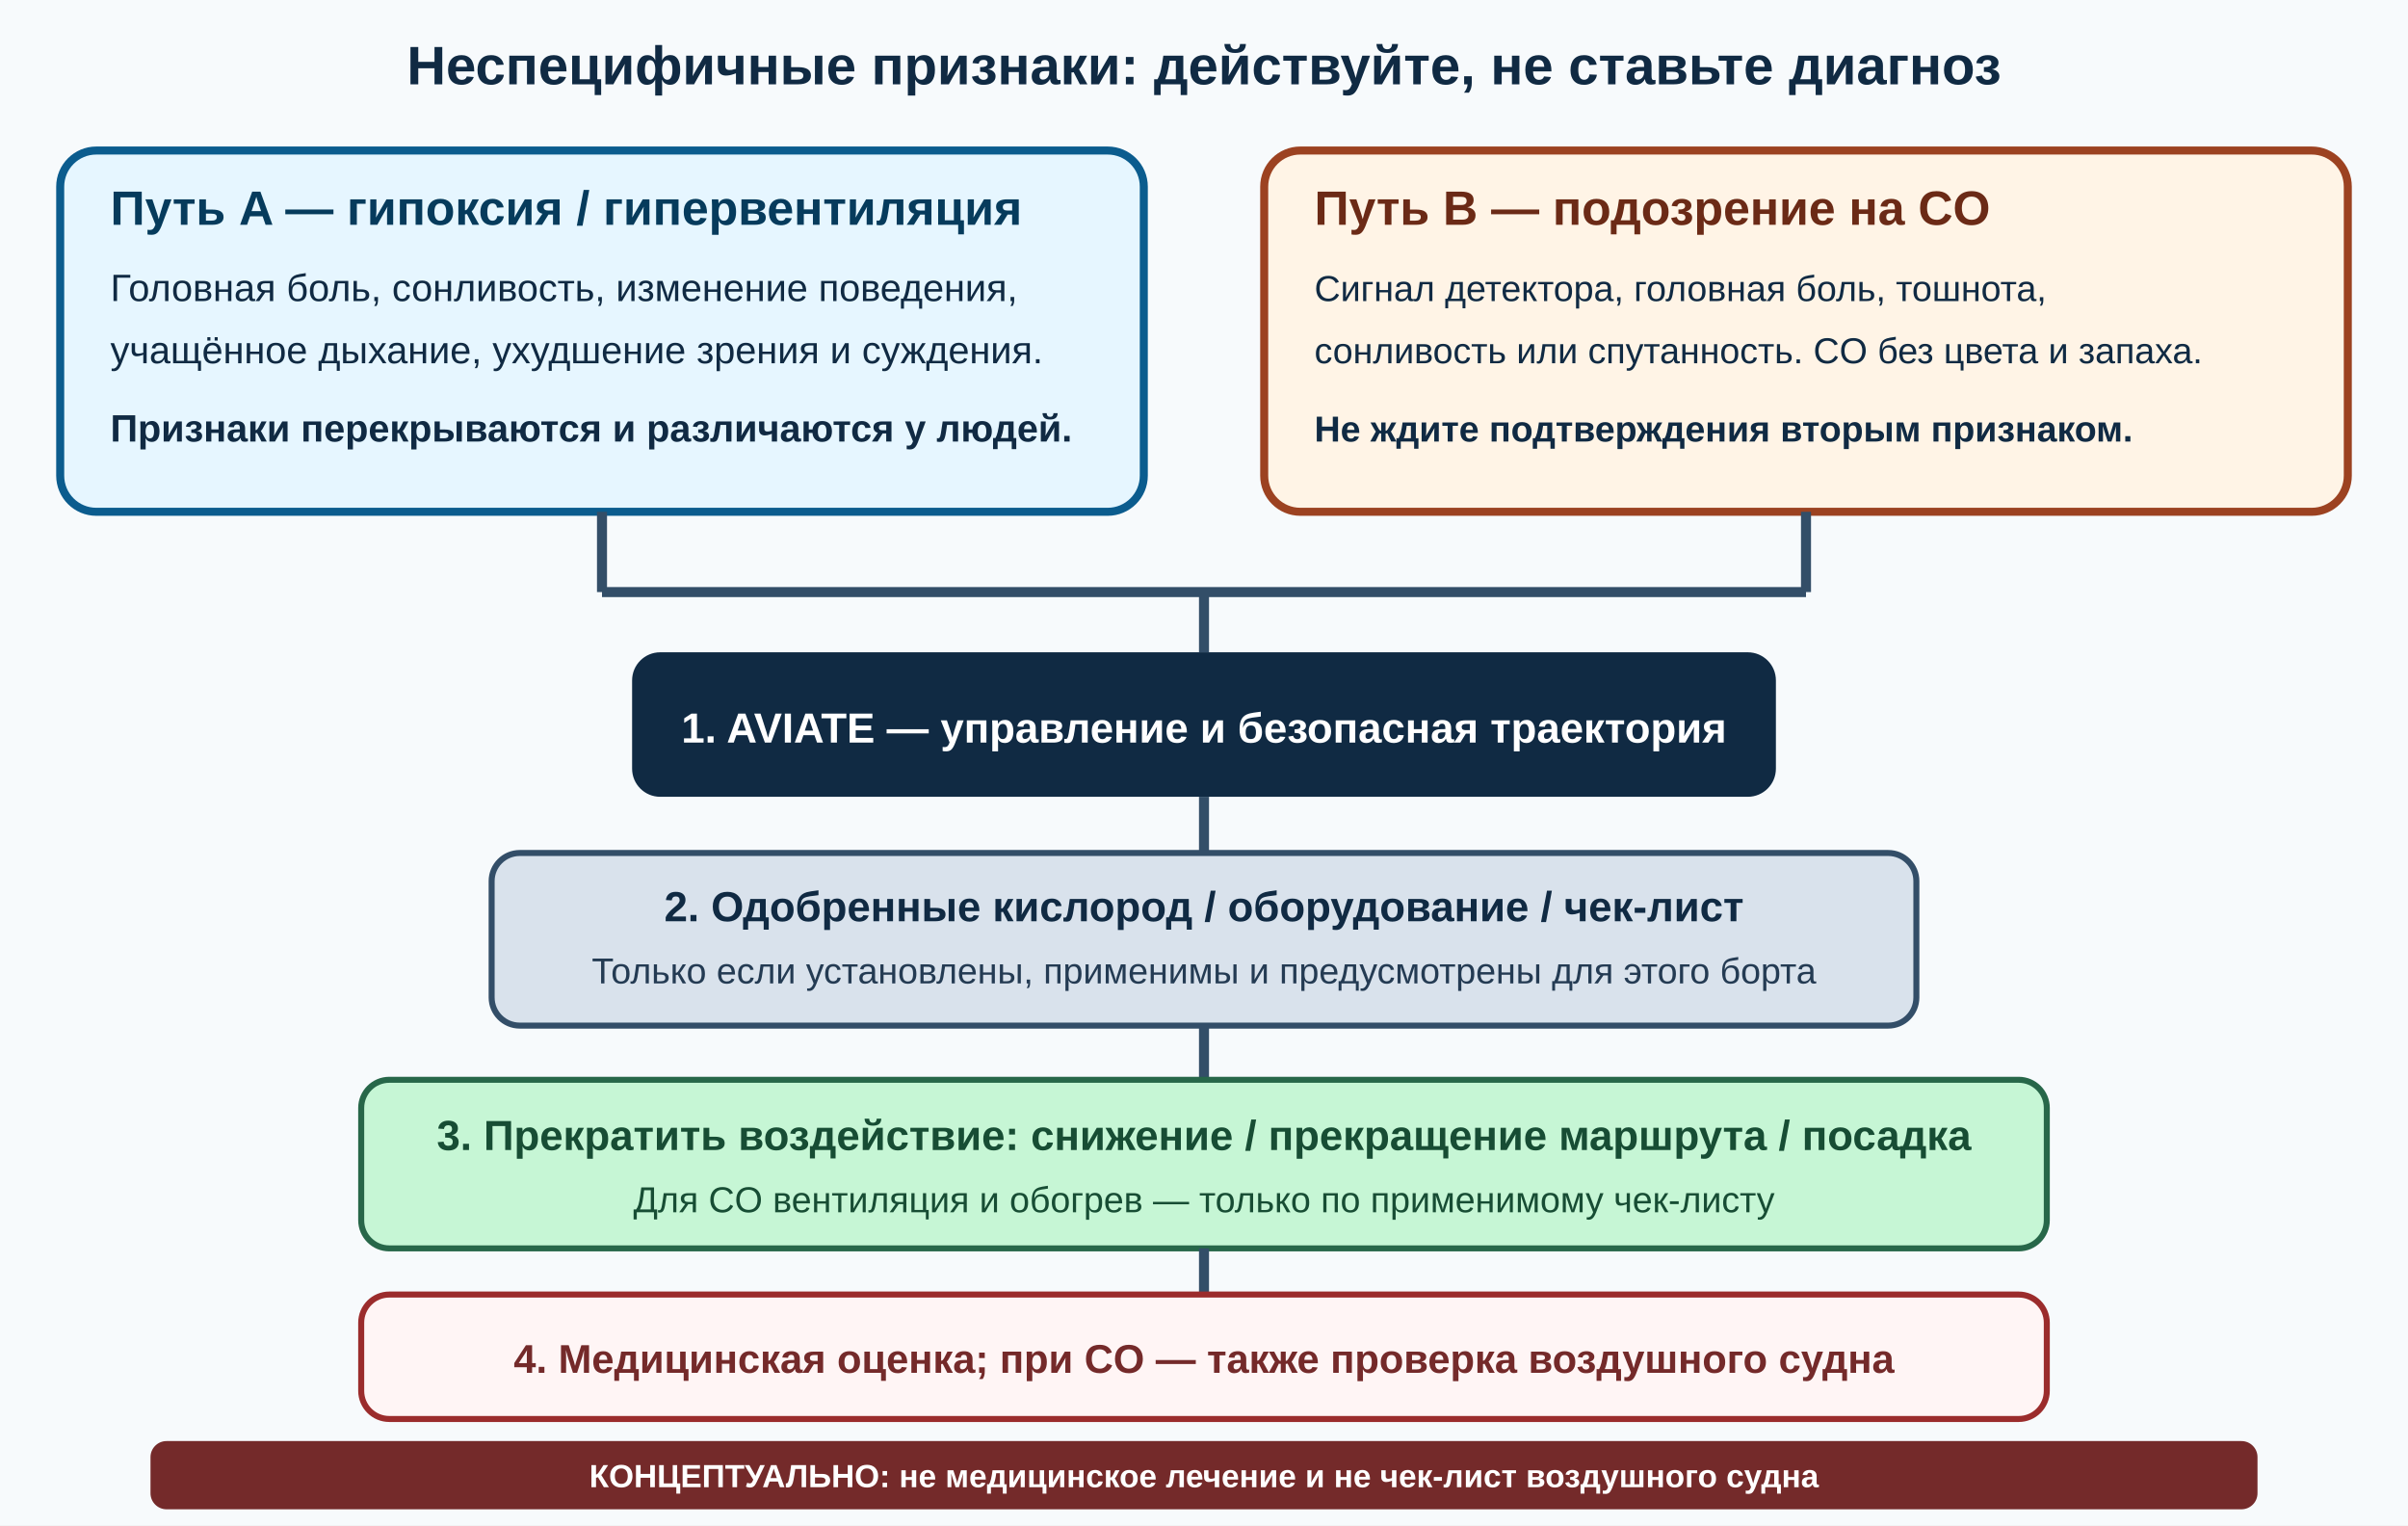
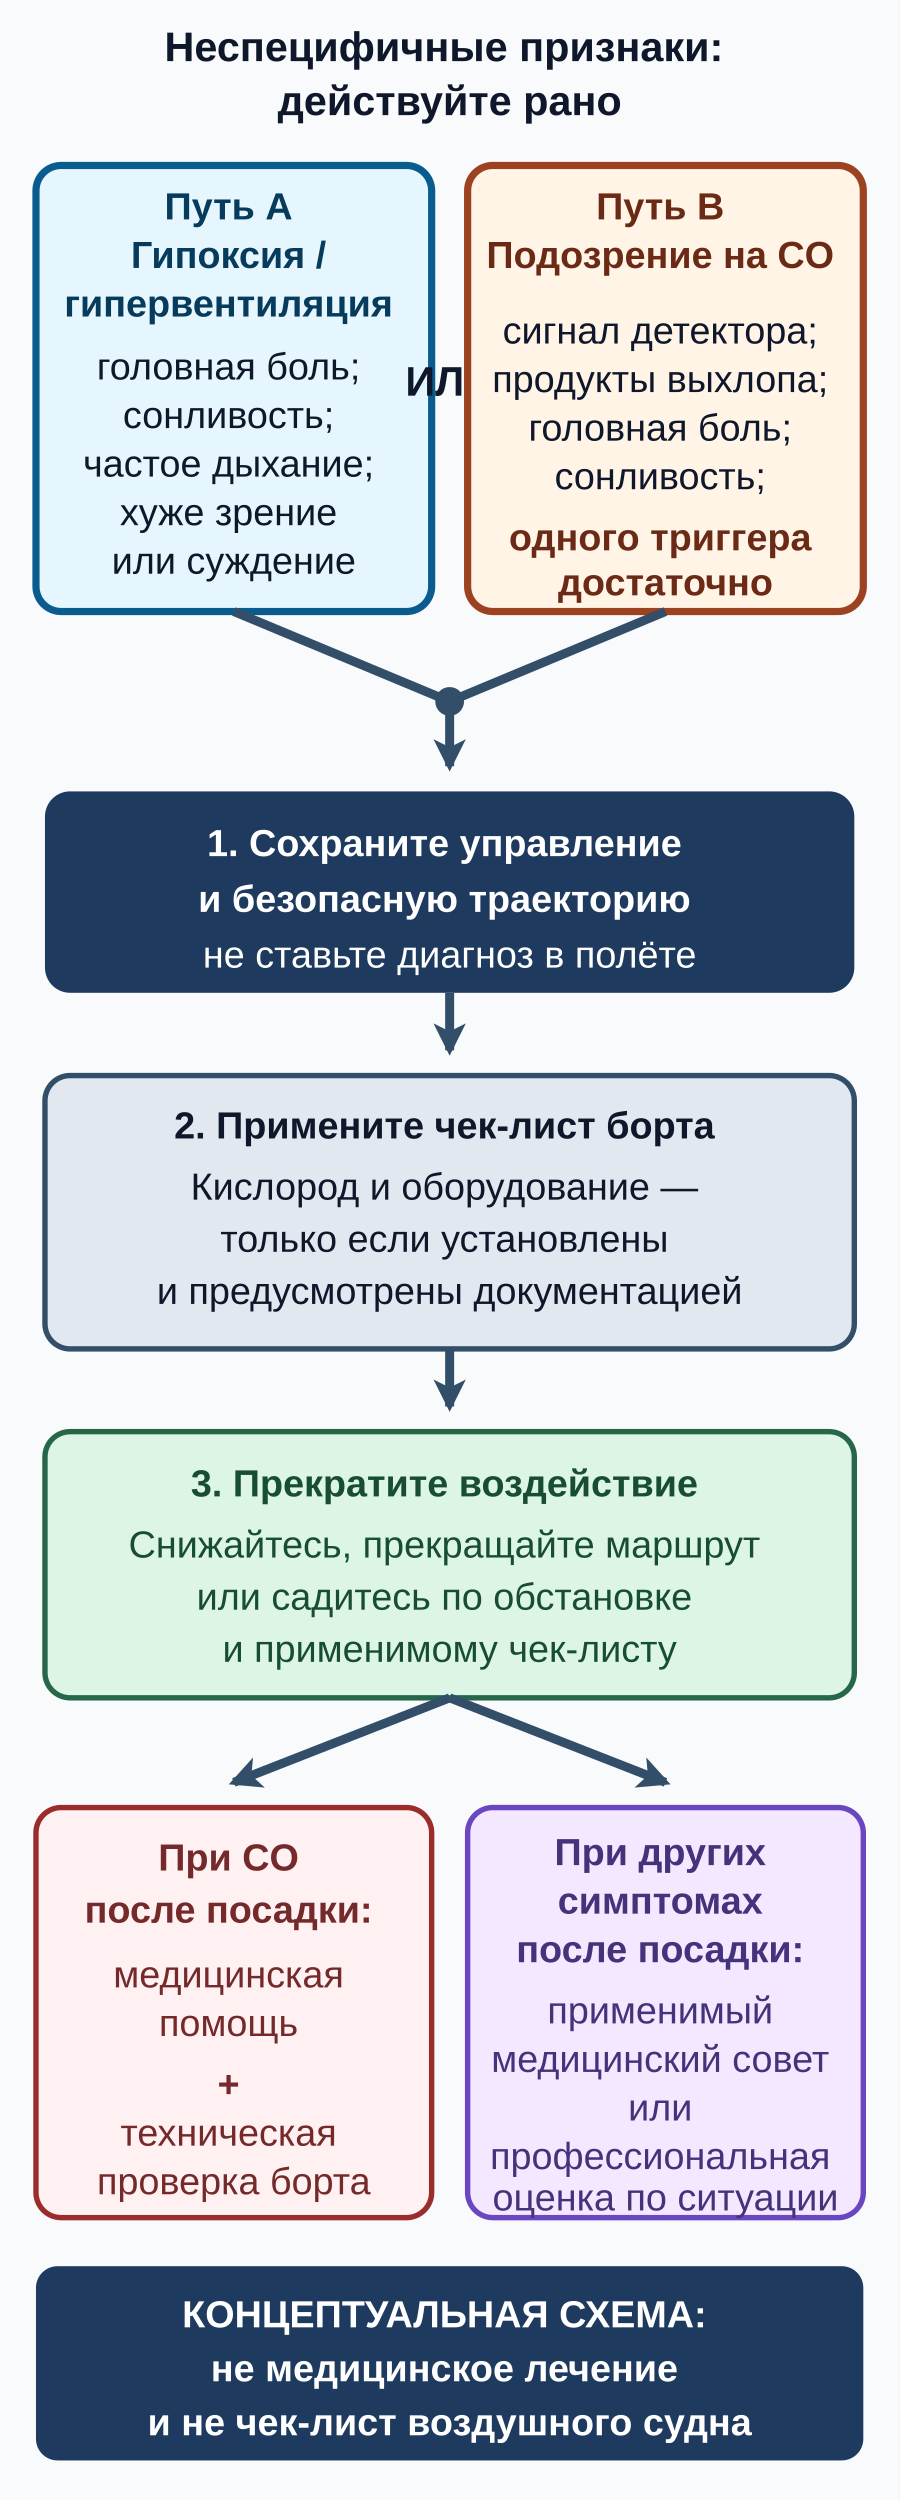
- <svg xmlns="http://www.w3.org/2000/svg" viewBox="0 0 1200 760" role="img" aria-labelledby="hypoxia-title hypoxia-desc">
-   <rect x="0" y="0" width="1200" height="760" fill="#f7fafc" />
-   <text x="600" y="42" text-anchor="middle" font-family="Arial, sans-serif" font-size="27" font-weight="700" fill="#102a43">Неспецифичные признаки: действуйте, не ставьте диагноз</text>
+ <svg xmlns="http://www.w3.org/2000/svg" viewBox="0 0 500 1390" role="img" aria-labelledby="hypoxia-title hypoxia-desc">
+   <defs>
+     <marker id="flow-arrow" viewBox="0 0 12 12" refX="10" refY="6" markerWidth="18" markerHeight="18" markerUnits="userSpaceOnUse" orient="auto">
+       <path d="M 0 0 L 12 6 L 0 12 L 3 6 Z" fill="#334E68" />
+     </marker>
+   </defs>
+   <rect x="0" y="0" width="500" height="1390" fill="#F8FAFC" />
+   <text x="250" y="34" text-anchor="middle" font-family="Arial, sans-serif" font-size="23" font-weight="700" fill="#0F172A">
+     <tspan x="250" y="34">Неспецифичные признаки:</tspan>
+     <tspan x="250" y="64">действуйте рано</tspan>
+   </text>
  <g id="hypoxia-path">
-     <rect x="30" y="75" width="540" height="180" rx="18" fill="#e6f6ff" stroke="#0b5c8e" stroke-width="4" />
-     <text x="55" y="112" font-family="Arial, sans-serif" font-size="24" font-weight="700" fill="#063b5c">Путь A — гипоксия / гипервентиляция</text>
-     <text x="55" y="150" font-family="Arial, sans-serif" font-size="19" fill="#102a43">
-       <tspan x="55" y="150">Головная боль, сонливость, изменение поведения,</tspan>
-       <tspan x="55" y="181">учащённое дыхание, ухудшение зрения и суждения.</tspan>
-       <tspan x="55" y="220" font-weight="700">Признаки перекрываются и различаются у людей.</tspan>
+     <rect id="hypoxia-panel" x="20" y="92" width="220" height="248" rx="14" fill="#E6F6FF" stroke="#0B5C8E" stroke-width="4" />
+     <text x="130" y="122" text-anchor="middle" font-family="Arial, sans-serif" font-size="21" font-weight="700" fill="#063B5C">
+       <tspan x="130" y="122">Путь A</tspan>
+       <tspan x="130" y="149">Гипоксия /</tspan>
+       <tspan x="130" y="176">гипервентиляция</tspan>
+       <tspan x="130" y="211" font-weight="400" fill="#0F172A">головная боль;</tspan>
+       <tspan x="130" y="238" font-weight="400" fill="#0F172A">сонливость;</tspan>
+       <tspan x="130" y="265" font-weight="400" fill="#0F172A">частое дыхание;</tspan>
+       <tspan x="130" y="292" font-weight="400" fill="#0F172A">хуже зрение</tspan>
+       <tspan x="130" y="319" font-weight="400" fill="#0F172A">или суждение</tspan>
    </text>
  </g>
+   <g id="branch-or">
+     <text x="250" y="220" text-anchor="middle" font-family="Arial, sans-serif" font-size="23" font-weight="700" fill="#0F172A">ИЛИ</text>
+   </g>
  <g id="co-path">
-     <rect x="630" y="75" width="540" height="180" rx="18" fill="#fff4e6" stroke="#9c4221" stroke-width="4" />
-     <text x="655" y="112" font-family="Arial, sans-serif" font-size="24" font-weight="700" fill="#6b2a16">Путь B — подозрение на CO</text>
-     <text x="655" y="150" font-family="Arial, sans-serif" font-size="18" fill="#102a43">
-       <tspan x="655" y="150">Сигнал детектора, головная боль, тошнота,</tspan>
-       <tspan x="655" y="181">сонливость или спутанность. CO без цвета и запаха.</tspan>
-       <tspan x="655" y="220" font-weight="700">Не ждите подтверждения вторым признаком.</tspan>
+     <rect id="co-panel" x="260" y="92" width="220" height="248" rx="14" fill="#FFF4E6" stroke="#9C4221" stroke-width="4" />
+     <text x="370" y="122" text-anchor="middle" font-family="Arial, sans-serif" font-size="21" font-weight="700" fill="#6B2A16">
+       <tspan x="370" y="122">Путь B</tspan>
+       <tspan x="370" y="149">Подозрение на CO</tspan>
+       <tspan x="370" y="191" font-weight="400" fill="#0F172A">сигнал детектора;</tspan>
+       <tspan x="370" y="218" font-weight="400" fill="#0F172A">продукты выхлопа;</tspan>
+       <tspan x="370" y="245" font-weight="400" fill="#0F172A">головная боль;</tspan>
+       <tspan x="370" y="272" font-weight="400" fill="#0F172A">сонливость;</tspan>
+       <tspan x="370" y="306" fill="#6B2A16">одного триггера</tspan>
+       <tspan x="370" y="331" fill="#6B2A16">достаточно</tspan>
    </text>
  </g>
-   <line x1="300" y1="255" x2="300" y2="295" stroke="#334e68" stroke-width="5" />
-   <line x1="900" y1="255" x2="900" y2="295" stroke="#334e68" stroke-width="5" />
-   <line x1="300" y1="295" x2="900" y2="295" stroke="#334e68" stroke-width="5" />
-   <line x1="600" y1="295" x2="600" y2="325" stroke="#334e68" stroke-width="5" />
+   <line id="hypoxia-to-merge" x1="130" y1="340" x2="250" y2="390" stroke="#334E68" stroke-width="5" />
+   <line id="co-to-merge" x1="370" y1="340" x2="250" y2="390" stroke="#334E68" stroke-width="5" />
+   <circle cx="250" cy="390" r="8" fill="#334E68" />
+   <line id="merge-to-aviate" x1="250" y1="390" x2="250" y2="426" stroke="#334E68" stroke-width="5" marker-end="url(#flow-arrow)" />
  <g id="aviate-control">
-     <rect x="315" y="325" width="570" height="72" rx="14" fill="#102a43" />
-     <text x="600" y="370" text-anchor="middle" font-family="Arial, sans-serif" font-size="21" font-weight="700" fill="#ffffff">1. AVIATE — управление и безопасная траектория</text>
+     <rect id="aviate-panel" x="25" y="440" width="450" height="112" rx="14" fill="#1E3A5F" />
+     <text x="250" y="476" text-anchor="middle" font-family="Arial, sans-serif" font-size="21" font-weight="700" fill="#FFFFFF">
+       <tspan x="250" y="476">1. Сохраните управление</tspan>
+       <tspan x="250" y="507">и безопасную траекторию</tspan>
+       <tspan x="250" y="538" font-weight="400">не ставьте диагноз в полёте</tspan>
+     </text>
  </g>
-   <line x1="600" y1="397" x2="600" y2="425" stroke="#334e68" stroke-width="5" />
+   <line x1="250" y1="552" x2="250" y2="584" stroke="#334E68" stroke-width="5" marker-end="url(#flow-arrow)" />
  <g id="oxygen-checklist">
-     <rect x="245" y="425" width="710" height="86" rx="14" fill="#d9e2ec" stroke="#334e68" stroke-width="3" />
-     <text x="600" y="459" text-anchor="middle" font-family="Arial, sans-serif" font-size="21" font-weight="700" fill="#102a43">2. Одобренные кислород / оборудование / чек-лист</text>
-     <text x="600" y="490" text-anchor="middle" font-family="Arial, sans-serif" font-size="18" fill="#243b53">Только если установлены, применимы и предусмотрены для этого борта</text>
+     <rect id="oxygen-panel" x="25" y="598" width="450" height="152" rx="14" fill="#E2E8F0" stroke="#334E68" stroke-width="3" />
+     <text x="250" y="633" text-anchor="middle" font-family="Arial, sans-serif" font-size="21" font-weight="700" fill="#0F172A">
+       <tspan x="250" y="633">2. Примените чек-лист борта</tspan>
+       <tspan x="250" y="667" font-weight="400">Кислород и оборудование —</tspan>
+       <tspan x="250" y="696" font-weight="400">только если установлены</tspan>
+       <tspan x="250" y="725" font-weight="400">и предусмотрены документацией</tspan>
+     </text>
  </g>
-   <line x1="600" y1="511" x2="600" y2="538" stroke="#334e68" stroke-width="5" />
+   <line x1="250" y1="750" x2="250" y2="782" stroke="#334E68" stroke-width="5" marker-end="url(#flow-arrow)" />
  <g id="descend-land">
-     <rect x="180" y="538" width="840" height="84" rx="14" fill="#c6f6d5" stroke="#276749" stroke-width="3" />
-     <text x="600" y="573" text-anchor="middle" font-family="Arial, sans-serif" font-size="21" font-weight="700" fill="#174d34">3. Прекратить воздействие: снижение / прекращение маршрута / посадка</text>
-     <text x="600" y="604" text-anchor="middle" font-family="Arial, sans-serif" font-size="18" fill="#174d34">Для CO вентиляция и обогрев — только по применимому чек-листу</text>
+     <rect id="landing-panel" x="25" y="796" width="450" height="148" rx="14" fill="#DDF5E5" stroke="#276749" stroke-width="3" />
+     <text x="250" y="832" text-anchor="middle" font-family="Arial, sans-serif" font-size="21" font-weight="700" fill="#174D34">
+       <tspan x="250" y="832">3. Прекратите воздействие</tspan>
+       <tspan x="250" y="866" font-weight="400">Снижайтесь, прекращайте маршрут</tspan>
+       <tspan x="250" y="895" font-weight="400">или садитесь по обстановке</tspan>
+       <tspan x="250" y="924" font-weight="400">и применимому чек-листу</tspan>
+     </text>
  </g>
-   <line x1="600" y1="622" x2="600" y2="645" stroke="#334e68" stroke-width="5" />
-   <g id="medical-maintenance">
-     <rect x="180" y="645" width="840" height="62" rx="14" fill="#fff5f5" stroke="#9b2c2c" stroke-width="3" />
-     <text x="600" y="684" text-anchor="middle" font-family="Arial, sans-serif" font-size="20" font-weight="700" fill="#742a2a">4. Медицинская оценка; при CO — также проверка воздушного судна</text>
+   <line id="landing-to-co" x1="250" y1="944" x2="130" y2="991" stroke="#334E68" stroke-width="5" marker-end="url(#flow-arrow)" />
+   <line id="landing-to-other" x1="250" y1="944" x2="370" y2="991" stroke="#334E68" stroke-width="5" marker-end="url(#flow-arrow)" />
+   <g id="postflight-co">
+     <rect id="postflight-co-panel" x="20" y="1005" width="220" height="228" rx="14" fill="#FFF1F2" stroke="#9B2C2C" stroke-width="3" />
+     <text x="130" y="1040" text-anchor="middle" font-family="Arial, sans-serif" font-size="21" font-weight="700" fill="#742A2A">
+       <tspan x="130" y="1040">При CO</tspan>
+       <tspan x="130" y="1069">после посадки:</tspan>
+       <tspan x="130" y="1105" font-weight="400">медицинская</tspan>
+       <tspan x="130" y="1132" font-weight="400">помощь</tspan>
+       <tspan x="130" y="1166">+</tspan>
+       <tspan x="130" y="1193" font-weight="400">техническая</tspan>
+       <tspan x="130" y="1220" font-weight="400">проверка борта</tspan>
+     </text>
+   </g>
+   <g id="postflight-other">
+     <rect id="postflight-other-panel" x="260" y="1005" width="220" height="228" rx="14" fill="#F3E8FF" stroke="#6B46C1" stroke-width="3" />
+     <text x="370" y="1040" text-anchor="middle" font-family="Arial, sans-serif" font-size="21" font-weight="700" fill="#44337A">
+       <tspan x="370" y="1037">При других</tspan>
+       <tspan x="370" y="1064">симптомах</tspan>
+       <tspan x="370" y="1091">после посадки:</tspan>
+       <tspan x="370" y="1125" font-weight="400">применимый</tspan>
+       <tspan x="370" y="1152" font-weight="400">медицинский совет</tspan>
+       <tspan x="370" y="1179" font-weight="400">или</tspan>
+       <tspan x="370" y="1206" font-weight="400">профессиональная</tspan>
+       <tspan x="370" y="1229" font-weight="400">оценка по ситуации</tspan>
+     </text>
  </g>
  <g id="safety-disclaimer">
-     <rect x="75" y="718" width="1050" height="34" rx="8" fill="#742a2a" />
-     <text x="600" y="741" text-anchor="middle" font-family="Arial, sans-serif" font-size="16" font-weight="700" fill="#ffffff">КОНЦЕПТУАЛЬНО: не медицинское лечение и не чек-лист воздушного судна</text>
+     <rect id="disclaimer-panel" x="20" y="1260" width="460" height="108" rx="12" fill="#1E3A5F" />
+     <text x="250" y="1294" text-anchor="middle" font-family="Arial, sans-serif" font-size="21" font-weight="700" fill="#FFFFFF">
+       <tspan x="250" y="1294">КОНЦЕПТУАЛЬНАЯ СХЕМА:</tspan>
+       <tspan x="250" y="1324">не медицинское лечение</tspan>
+       <tspan x="250" y="1354">и не чек-лист воздушного судна</tspan>
+     </text>
  </g>
</svg>
